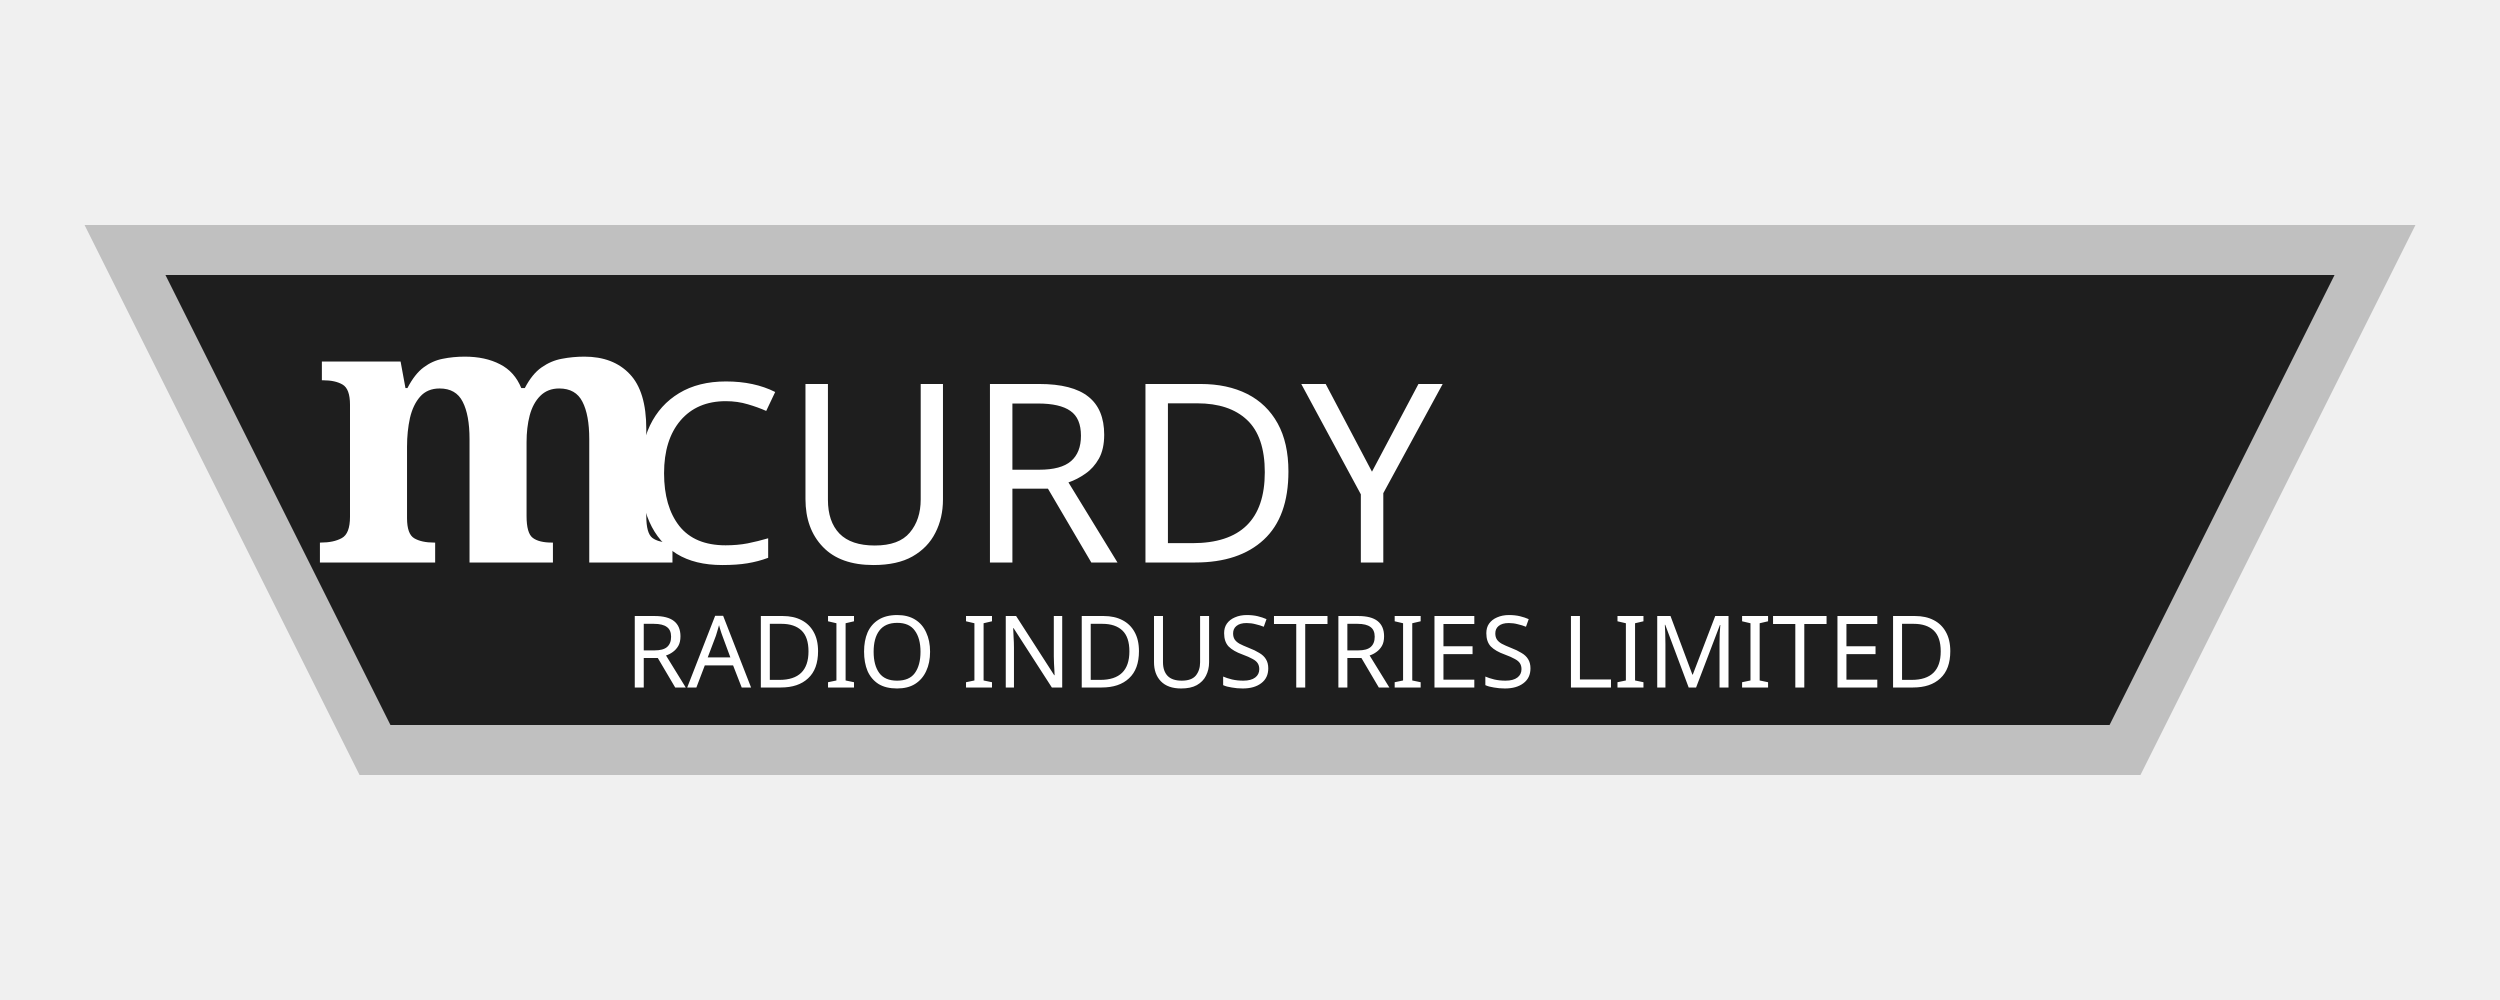
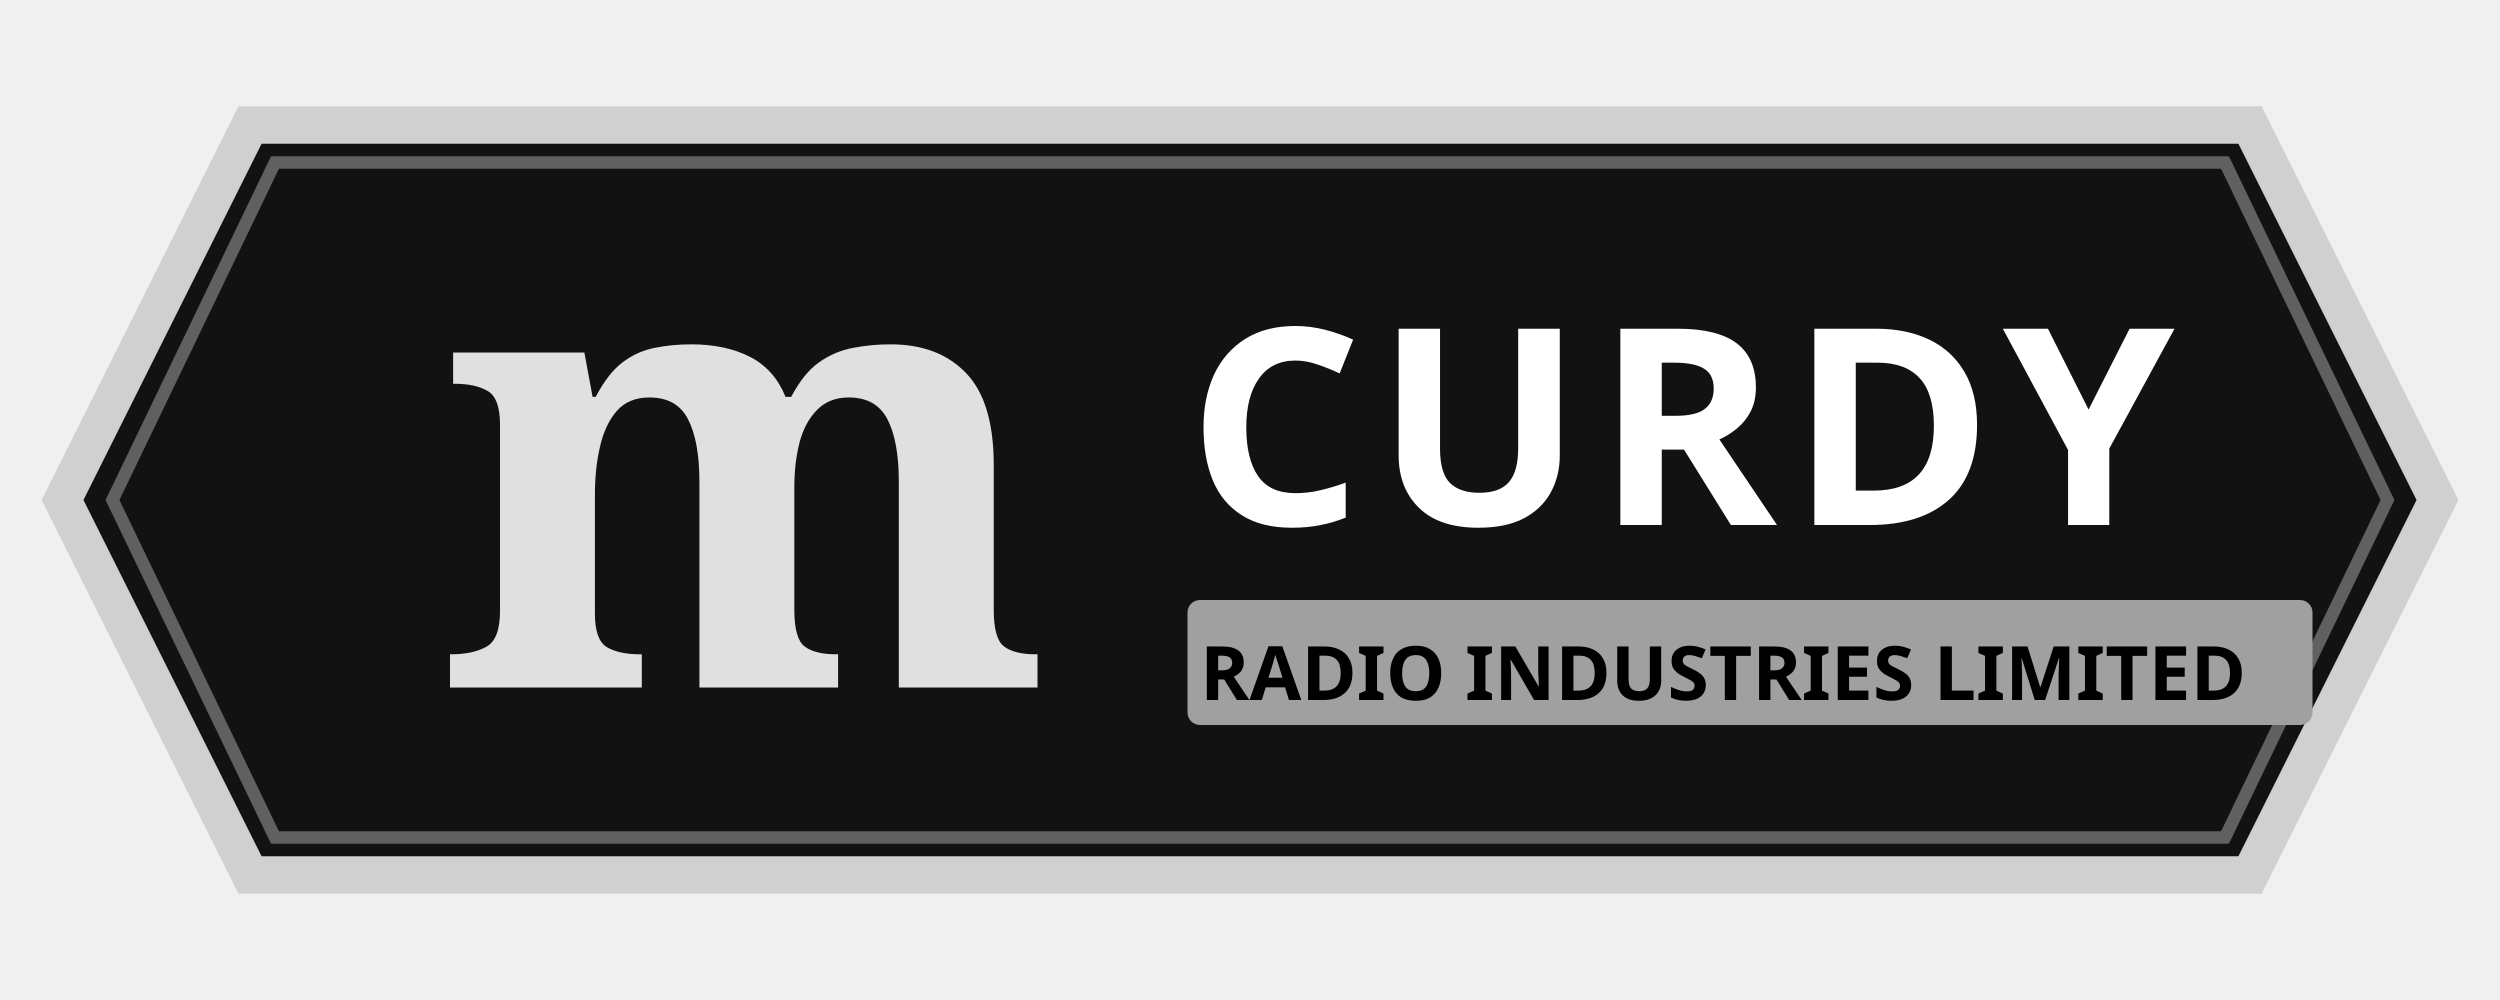
<svg xmlns="http://www.w3.org/2000/svg" viewBox="0 0 200 80">
-   <path d="M10 20 L190 20 L170 60 L30 60 Z" fill="#1e1e1e" stroke="#c0c0c0" stroke-width="4" />
-   <text x="25" y="45" font-family="serif" font-size="30" font-weight="bold" fill="#ffffff">m</text>
-   <text x="50" y="45" font-family="sans-serif" font-size="20" fill="#ffffff">CURDY</text>
-   <text x="50" y="55" font-family="sans-serif" font-size="8" fill="#ffffff">RADIO INDUSTRIES LIMITED</text>
+   <path d="M20 10 L180 10 L195 40 L180 70 L20 70 L5 40 Z" fill="#121212" stroke="#d0d0d0" stroke-width="3" />
+   <path d="M22 13 L178 13 L191 40 L178 67 L22 67 L9 40 Z" fill="none" stroke="#606060" stroke-width="1" />
+   <text x="35" y="55" font-family="serif" font-size="50" font-weight="bold" fill="#e0e0e0">m</text>
+   <text x="95" y="42" font-family="sans-serif" font-size="22" font-weight="bold" fill="#ffffff" letter-spacing="1">CURDY</text>
+   <rect x="95" y="48" width="90" height="10" fill="#a0a0a0" rx="1" />
+   <text x="96" y="56" font-family="sans-serif" font-size="6" fill="#000000" font-weight="bold">RADIO INDUSTRIES LIMITED</text>
</svg>
